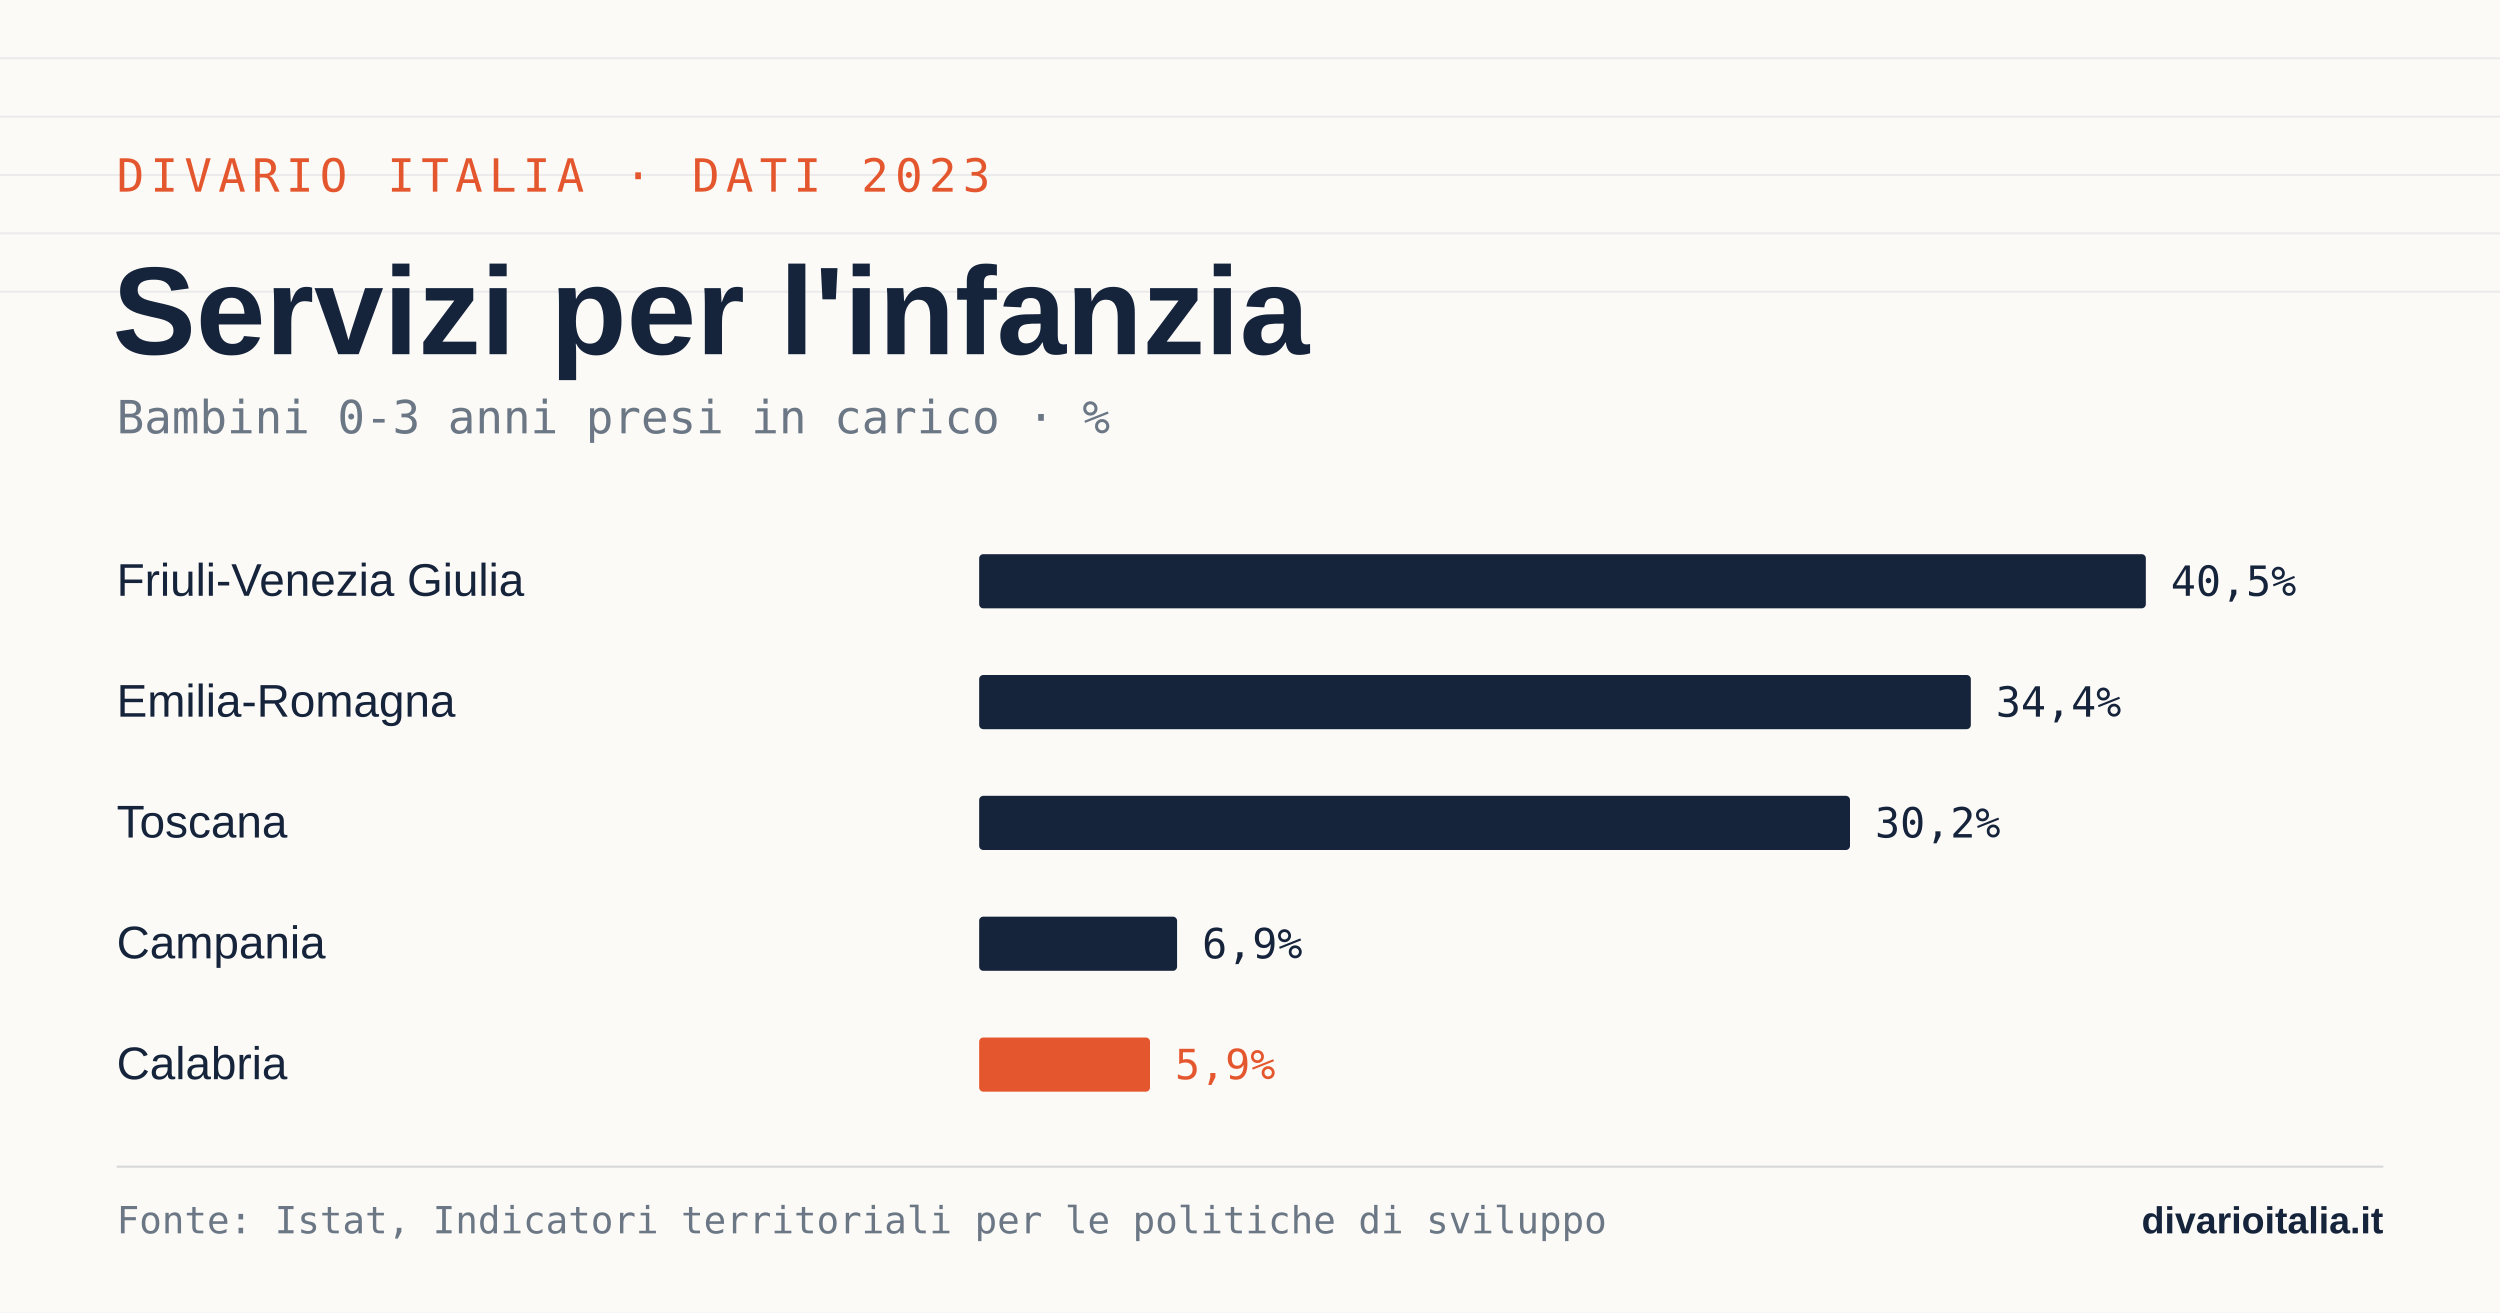
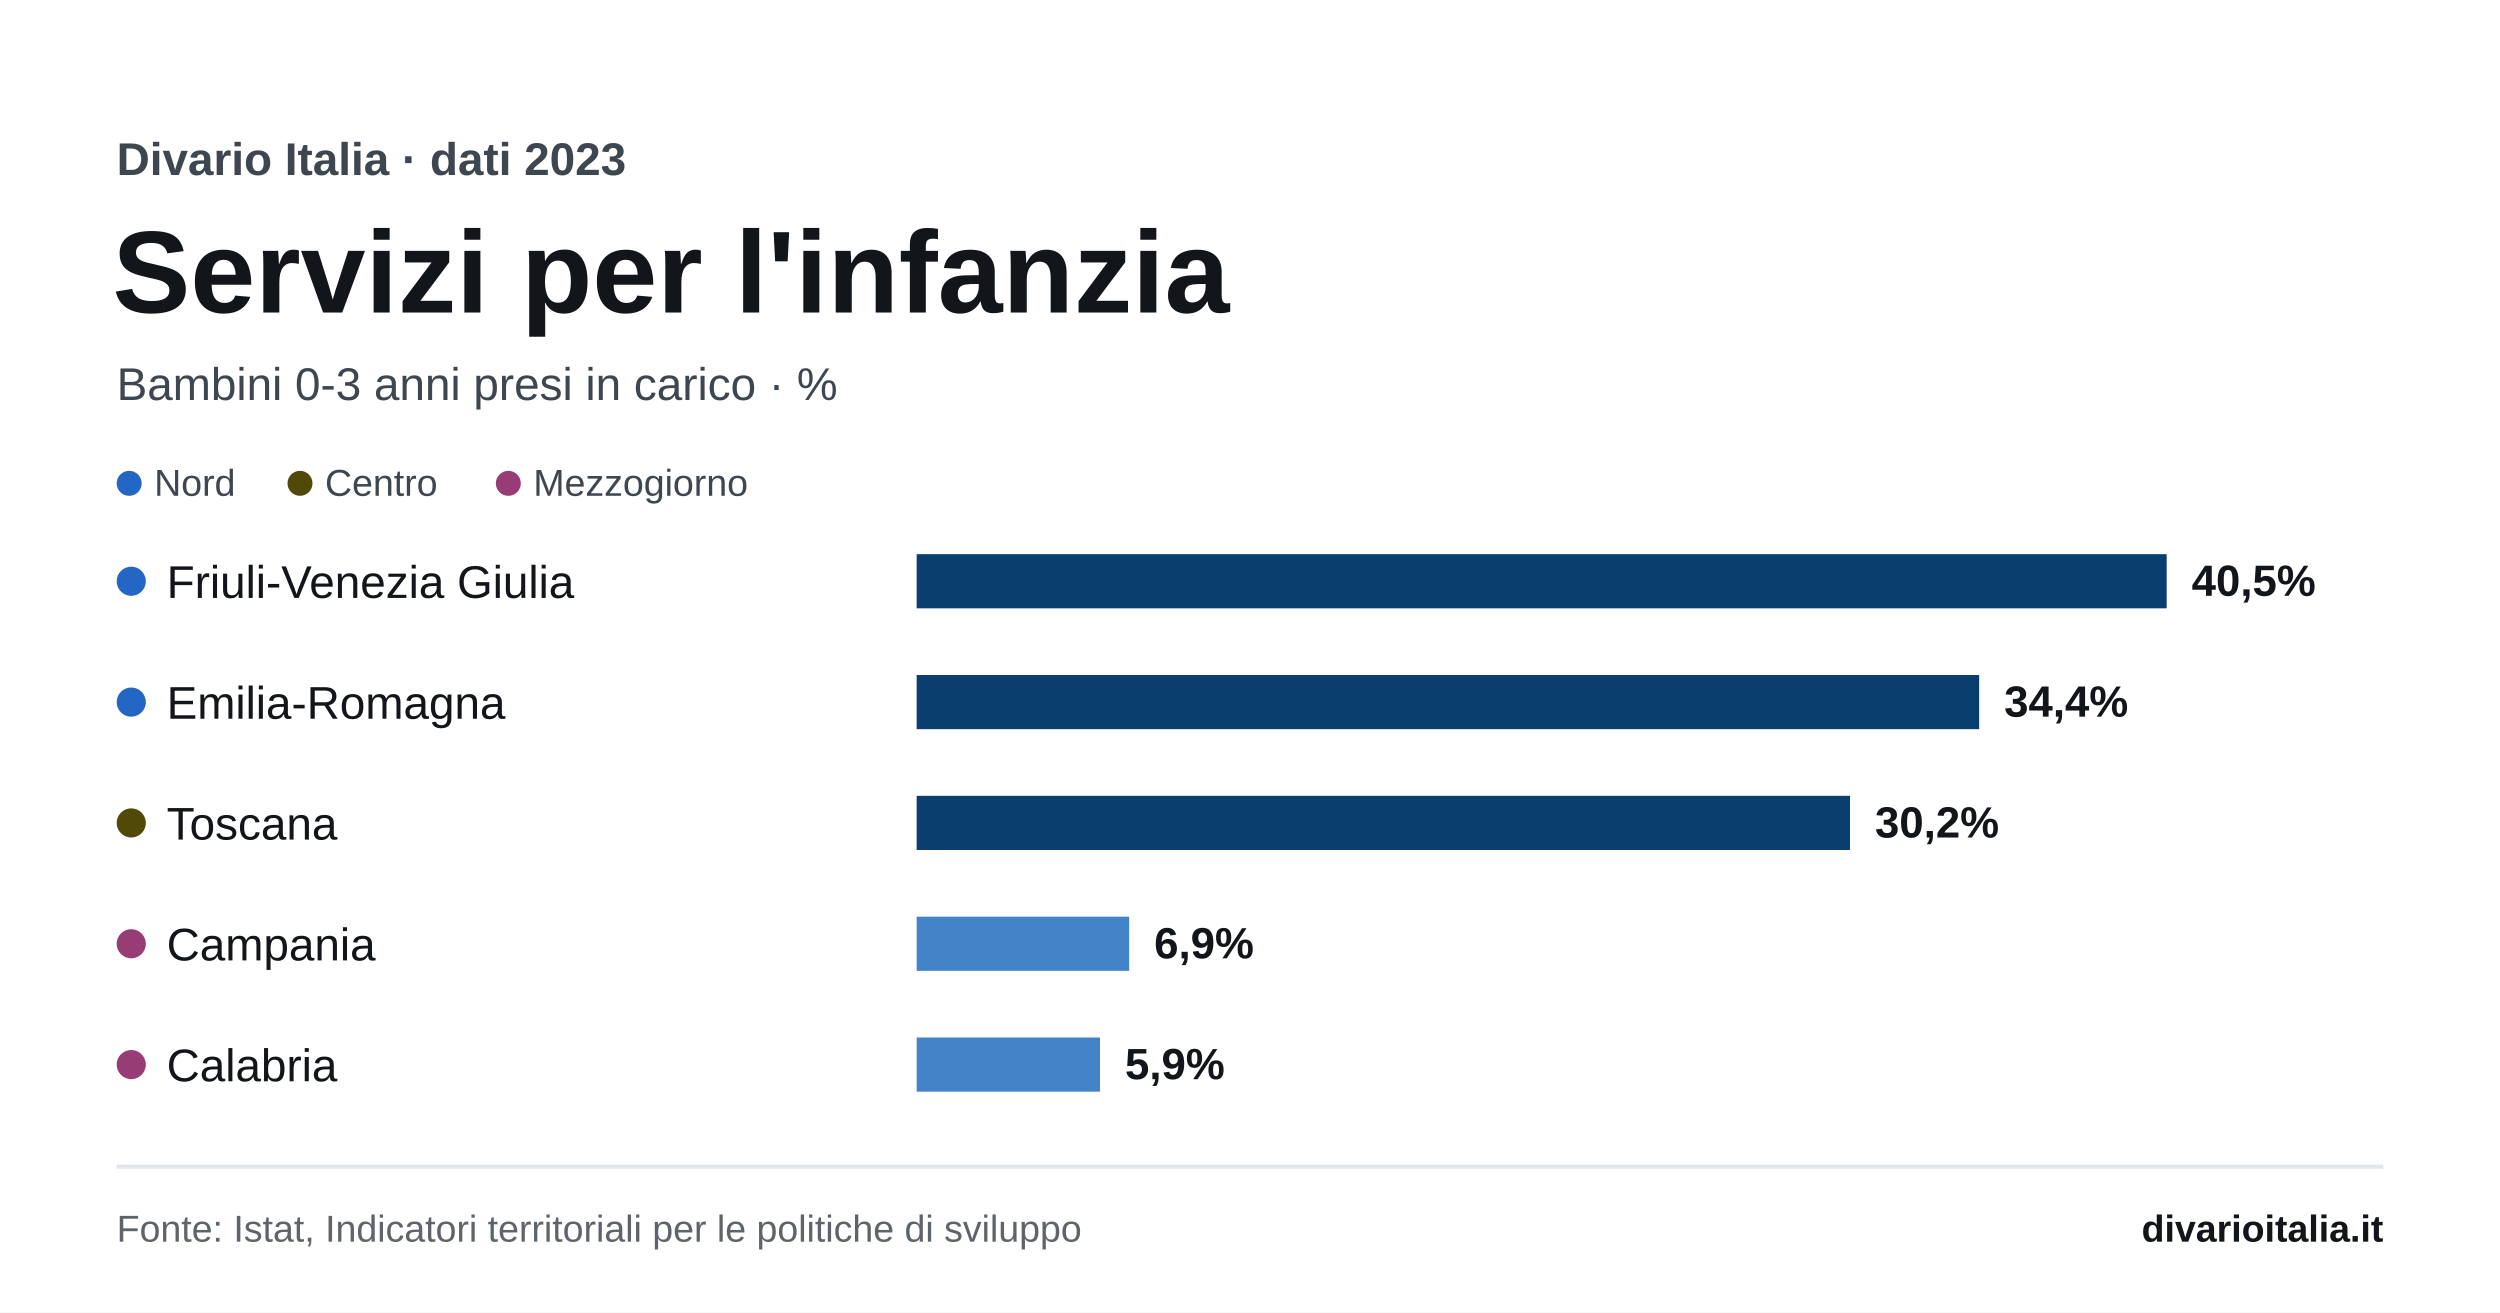
- <svg xmlns="http://www.w3.org/2000/svg" viewBox="0 0 1200 630" width="1200" height="630" font-family="Archivo, Arial, sans-serif">
-   <rect width="1200" height="630" fill="#fbfaf7" />
-   <g stroke="rgba(21,35,59,0.07)">
-     <line x1="0" y1="28" x2="1200" y2="28" />
-     <line x1="0" y1="56" x2="1200" y2="56" />
-     <line x1="0" y1="84" x2="1200" y2="84" />
-     <line x1="0" y1="112" x2="1200" y2="112" />
-     <line x1="0" y1="140" x2="1200" y2="140" />
+ <svg xmlns="http://www.w3.org/2000/svg" viewBox="0 0 1200 630" width="1200" height="630" font-family="'Sofia Sans', Arial, sans-serif">
+   <rect width="1200" height="630" fill="#ffffff" />
+   <text x="56" y="84" font-size="22" font-weight="600" fill="#3e4650">Divario Italia · dati 2023</text>
+   <text x="54" y="150" font-size="56" font-weight="700" font-family="'Sofia Sans Semi Condensed', 'Sofia Sans', 'Arial Narrow', Arial, sans-serif" fill="#121519">Servizi per l'infanzia</text>
+   <text x="56" y="192" font-size="22" fill="#3e4650">Bambini 0-3 anni presi in carico · %</text>
+   <g font-size="18" fill="#3e4650">
+     <circle cx="62" cy="232" r="6" fill="#2466c3" />
+     <text x="74" y="238">Nord</text>
+     <circle cx="144" cy="232" r="6" fill="#504907" />
+     <text x="156" y="238">Centro</text>
+     <circle cx="244" cy="232" r="6" fill="#983c75" />
+     <text x="256" y="238">Mezzogiorno</text>
  </g>
-   <text x="56" y="92" font-size="22" font-family="'Space Mono', monospace" fill="#e4572e" letter-spacing="3">DIVARIO ITALIA · DATI 2023</text>
-   <text x="54" y="170" font-size="60" font-weight="800" fill="#15233b">Servizi per l'infanzia</text>
-   <text x="56" y="208" font-size="22" font-family="'Space Mono', monospace" fill="#6b7785">Bambini 0-3 anni presi in carico · %</text>
  <g>
-     <text x="56" y="286" font-size="22" fill="#15233b" font-family="Archivo, Arial, sans-serif">Friuli-Venezia Giulia</text>
-     <rect x="470" y="266" width="560" height="26" rx="2" fill="#15233b" />
-     <text x="1042" y="286" font-size="20" fill="#15233b" text-anchor="start" font-family="'Space Mono', monospace">40,5%</text>
-     <text x="56" y="344" font-size="22" fill="#15233b" font-family="Archivo, Arial, sans-serif">Emilia-Romagna</text>
-     <rect x="470" y="324" width="476" height="26" rx="2" fill="#15233b" />
-     <text x="958" y="344" font-size="20" fill="#15233b" text-anchor="start" font-family="'Space Mono', monospace">34,4%</text>
-     <text x="56" y="402" font-size="22" fill="#15233b" font-family="Archivo, Arial, sans-serif">Toscana</text>
-     <rect x="470" y="382" width="418" height="26" rx="2" fill="#15233b" />
-     <text x="900" y="402" font-size="20" fill="#15233b" text-anchor="start" font-family="'Space Mono', monospace">30,2%</text>
-     <text x="56" y="460" font-size="22" fill="#15233b" font-family="Archivo, Arial, sans-serif">Campania</text>
-     <rect x="470" y="440" width="95" height="26" rx="2" fill="#15233b" />
-     <text x="577" y="460" font-size="20" fill="#15233b" text-anchor="start" font-family="'Space Mono', monospace">6,9%</text>
-     <text x="56" y="518" font-size="22" fill="#15233b" font-family="Archivo, Arial, sans-serif">Calabria</text>
-     <rect x="470" y="498" width="82" height="26" rx="2" fill="#e4572e" />
-     <text x="564" y="518" font-size="20" fill="#e4572e" text-anchor="start" font-family="'Space Mono', monospace">5,9%</text>
+     <circle cx="63" cy="279" r="7" fill="#2466c3" />
+     <text x="80" y="287" font-size="22" fill="#121519">Friuli-Venezia Giulia</text>
+     <rect x="440" y="266" width="600" height="26" fill="#093e6f" />
+     <text x="1052" y="286" font-size="21" font-weight="700" font-family="'Sofia Sans Semi Condensed', 'Sofia Sans', 'Arial Narrow', Arial, sans-serif" fill="#121519">40,5%</text>
+     <circle cx="63" cy="337" r="7" fill="#2466c3" />
+     <text x="80" y="345" font-size="22" fill="#121519">Emilia-Romagna</text>
+     <rect x="440" y="324" width="510" height="26" fill="#093e6f" />
+     <text x="962" y="344" font-size="21" font-weight="700" font-family="'Sofia Sans Semi Condensed', 'Sofia Sans', 'Arial Narrow', Arial, sans-serif" fill="#121519">34,4%</text>
+     <circle cx="63" cy="395" r="7" fill="#504907" />
+     <text x="80" y="403" font-size="22" fill="#121519">Toscana</text>
+     <rect x="440" y="382" width="448" height="26" fill="#093e6f" />
+     <text x="900" y="402" font-size="21" font-weight="700" font-family="'Sofia Sans Semi Condensed', 'Sofia Sans', 'Arial Narrow', Arial, sans-serif" fill="#121519">30,2%</text>
+     <circle cx="63" cy="453" r="7" fill="#983c75" />
+     <text x="80" y="461" font-size="22" fill="#121519">Campania</text>
+     <rect x="440" y="440" width="102" height="26" fill="#4383c8" />
+     <text x="554" y="460" font-size="21" font-weight="700" font-family="'Sofia Sans Semi Condensed', 'Sofia Sans', 'Arial Narrow', Arial, sans-serif" fill="#121519">6,9%</text>
+     <circle cx="63" cy="511" r="7" fill="#983c75" />
+     <text x="80" y="519" font-size="22" fill="#121519">Calabria</text>
+     <rect x="440" y="498" width="88" height="26" fill="#4383c8" />
+     <text x="540" y="518" font-size="21" font-weight="700" font-family="'Sofia Sans Semi Condensed', 'Sofia Sans', 'Arial Narrow', Arial, sans-serif" fill="#121519">5,9%</text>
  </g>
-   <line x1="56" y1="560" x2="1144" y2="560" stroke="rgba(21,35,59,0.16)" />
-   <text x="56" y="592" font-size="18" font-family="'Space Mono', monospace" fill="#6b7785">Fonte: Istat, Indicatori territoriali per le politiche di sviluppo</text>
-   <text x="1144" y="592" font-size="18" font-weight="700" fill="#15233b" text-anchor="end">divarioitalia.it</text>
+   <line x1="56" y1="560" x2="1144" y2="560" stroke="#e3e6ea" stroke-width="2" />
+   <text x="56" y="596" font-size="18" fill="#5e646a">Fonte: Istat, Indicatori territoriali per le politiche di sviluppo</text>
+   <text x="1144" y="596" font-size="18" font-weight="700" fill="#121519" text-anchor="end">divarioitalia.it</text>
</svg>
